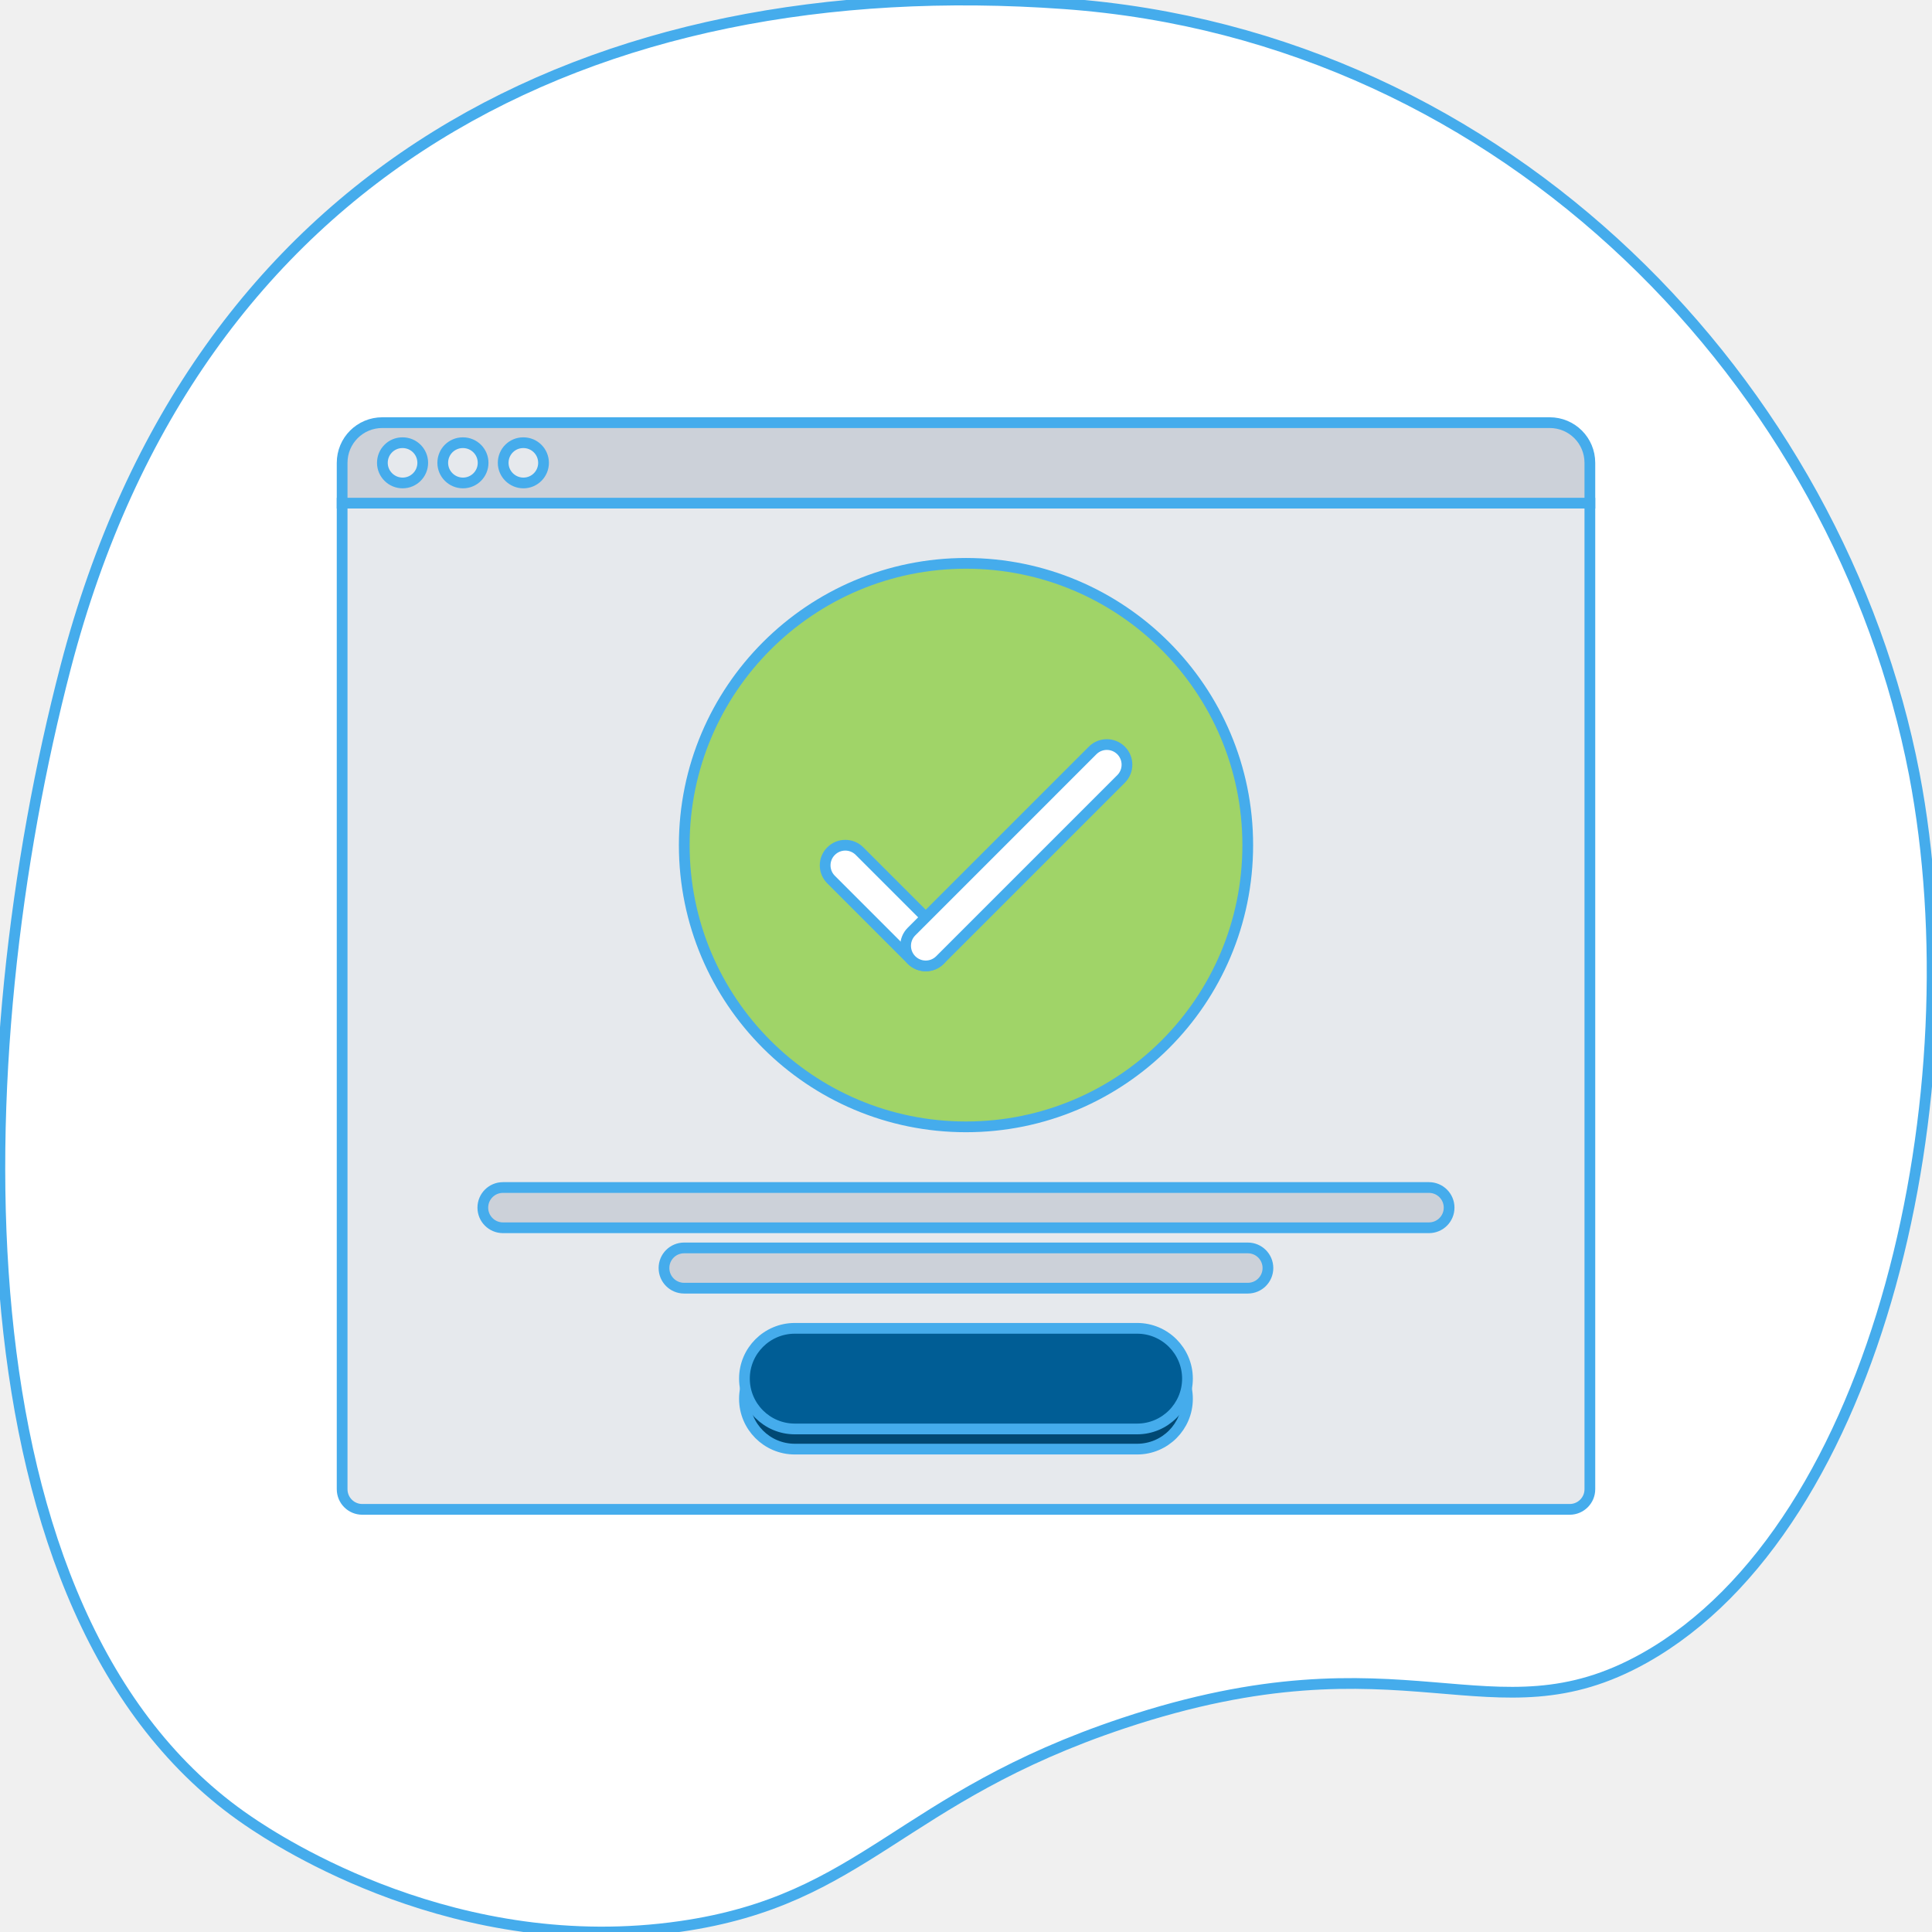
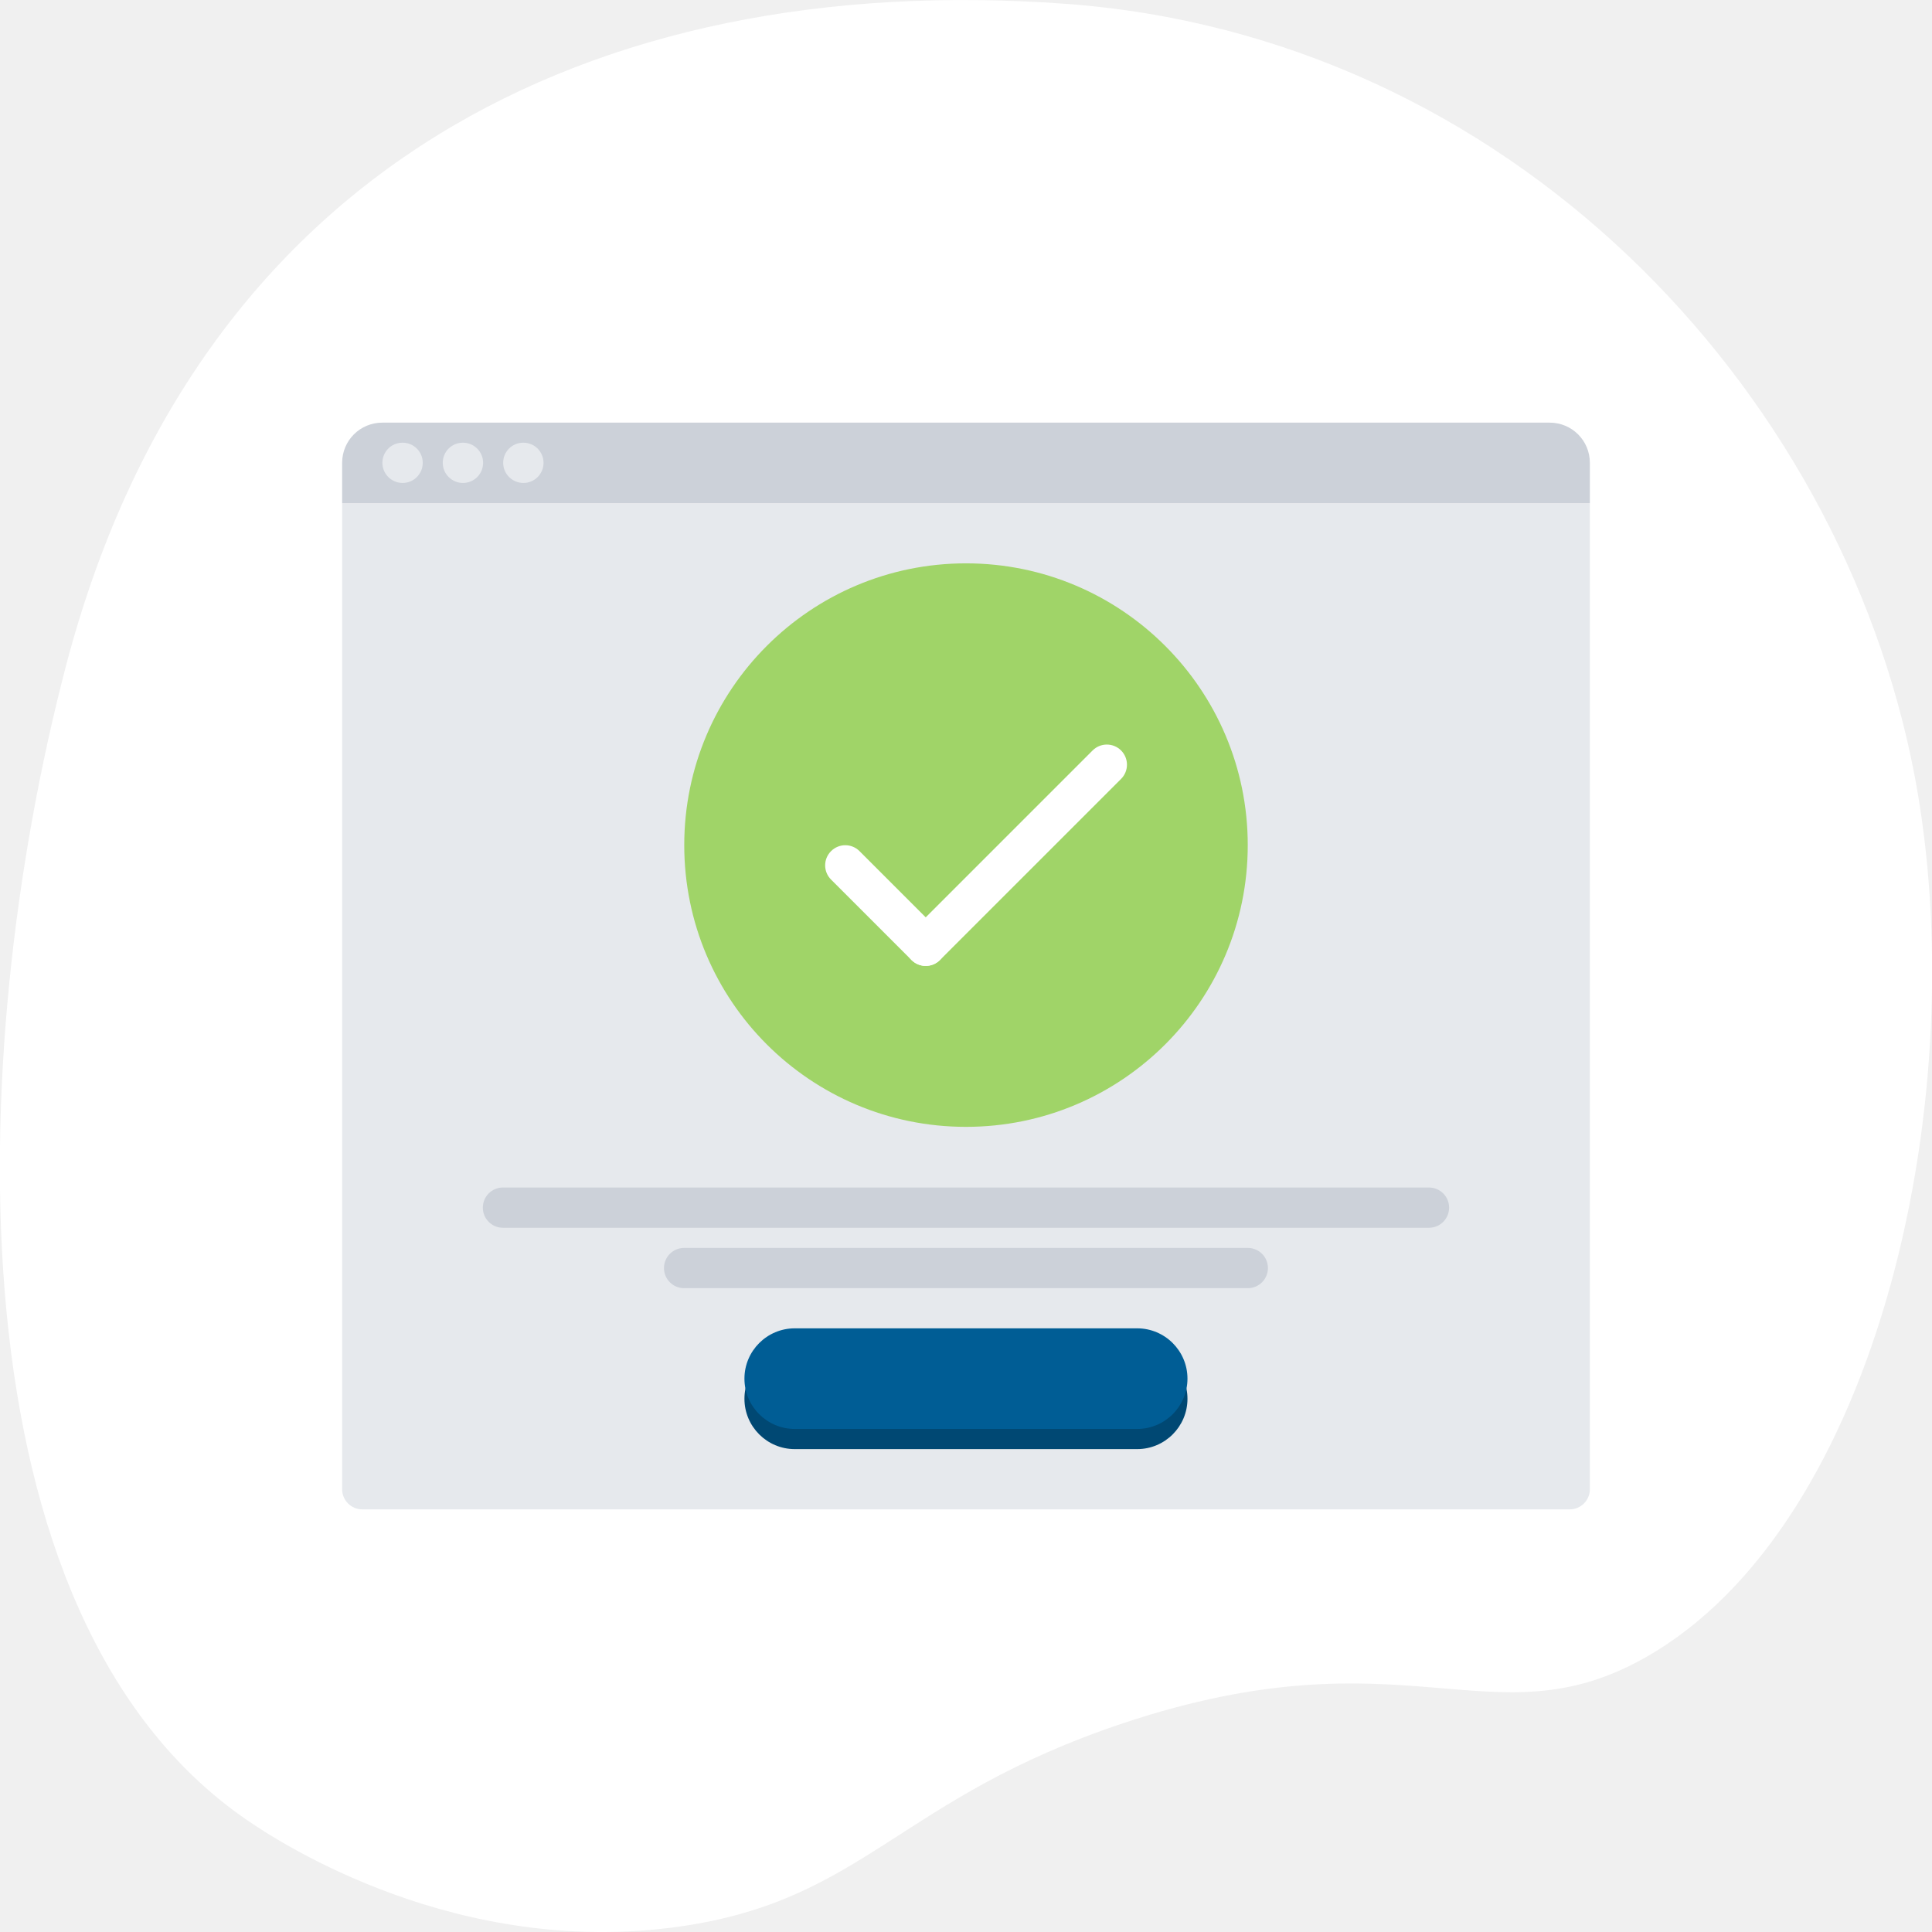
- <svg xmlns="http://www.w3.org/2000/svg" width="90" height="90" viewBox="0 0 90 90" fill="none" stroke="#45acec" stroke-width="0.5px">
+ <svg xmlns="http://www.w3.org/2000/svg" width="90" height="90" viewBox="0 0 90 90" fill="none">
  <g clip-path="url(#clip0_68_146)">
    <path d="M52.324 80.273C65.505 75.878 69.457 81.242 76.602 77.238C87.59 71.069 91.998 50.788 89.175 36.057C85.7 18.017 70.293 1.665 49.587 0.174C27.524 -1.414 9.11 7.899 3.062 31.063C-1.65 49.113 -2.4 75.301 11.542 84.81C13.051 85.844 21.314 91.24 31.705 89.739C40.293 88.499 41.878 83.755 52.324 80.273Z" fill="white" />
    <path d="M15.938 69.375C15.938 69.891 16.359 70.312 16.875 70.312H73.125C73.641 70.312 74.062 69.891 74.062 69.375V23.438H15.938V69.375Z" fill="#E6E9ED" />
    <path d="M74.062 21.562V23.438H15.938V21.562C15.938 20.523 16.772 19.688 17.812 19.688H72.188C73.228 19.688 74.062 20.523 74.062 21.562Z" fill="#CCD1D9" />
    <path d="M18.756 20.623H18.746C18.229 20.623 17.813 21.042 17.813 21.561C17.813 22.078 18.238 22.498 18.756 22.498C19.274 22.498 19.693 22.078 19.693 21.561C19.693 21.042 19.274 20.623 18.756 20.623Z" fill="#E6E9ED" />
    <path d="M21.567 20.623H21.558C21.039 20.623 20.625 21.042 20.625 21.561C20.625 22.078 21.049 22.498 21.567 22.498C22.086 22.498 22.505 22.078 22.505 21.561C22.505 21.042 22.086 20.623 21.567 20.623Z" fill="#E6E9ED" />
    <path d="M24.383 20.623H24.373C23.856 20.623 23.44 21.042 23.44 21.561C23.44 22.078 23.865 22.498 24.383 22.498C24.901 22.498 25.32 22.078 25.32 21.561C25.32 21.042 24.901 20.623 24.383 20.623Z" fill="#E6E9ED" />
    <path d="M45 26.243C52.247 26.243 58.125 32.123 58.125 39.368C58.125 46.625 52.247 52.493 45 52.493C37.753 52.493 31.875 46.625 31.875 39.368C31.875 32.123 37.753 26.243 45 26.243Z" fill="#A0D468" />
    <path d="M52.974 62.817H37.023C35.73 62.817 34.679 63.868 34.679 65.161C34.679 66.454 35.73 67.505 37.023 67.505H52.974C54.266 67.505 55.317 66.454 55.317 65.161C55.317 63.868 54.266 62.817 52.974 62.817Z" fill="#004873" />
    <path d="M66.567 57.194H23.429C22.911 57.194 22.492 56.775 22.492 56.257C22.492 55.738 22.911 55.319 23.429 55.319H66.567C67.086 55.319 67.505 55.738 67.505 56.257C67.505 56.775 67.086 57.194 66.567 57.194Z" fill="#CCD1D9" />
    <path d="M58.128 60.008H31.868C31.35 60.008 30.931 59.589 30.931 59.07C30.931 58.552 31.35 58.133 31.868 58.133H58.128C58.646 58.133 59.065 58.552 59.065 59.07C59.065 59.589 58.646 60.008 58.128 60.008Z" fill="#CCD1D9" />
    <path d="M43.124 44.996C42.884 44.996 42.644 44.904 42.461 44.721L38.714 40.974C38.347 40.608 38.347 40.015 38.714 39.649C39.081 39.282 39.673 39.282 40.04 39.649L43.787 43.396C44.153 43.762 44.153 44.355 43.787 44.721C43.604 44.904 43.364 44.996 43.124 44.996Z" fill="white" />
    <path d="M43.124 44.996C42.884 44.996 42.644 44.904 42.461 44.722C42.095 44.355 42.095 43.763 42.461 43.396L50.898 34.959C51.264 34.593 51.857 34.593 52.224 34.959C52.59 35.326 52.59 35.919 52.224 36.285L43.787 44.722C43.604 44.904 43.364 44.996 43.124 44.996Z" fill="white" />
    <path d="M52.974 61.879H37.023C35.73 61.879 34.679 62.93 34.679 64.222C34.679 65.515 35.73 66.566 37.023 66.566H52.974C54.266 66.566 55.317 65.515 55.317 64.222C55.317 62.93 54.266 61.879 52.974 61.879Z" fill="#005D95" />
  </g>
  <defs>
    <clipPath id="clip0_68_146">
      <rect width="90" height="90" fill="white" />
    </clipPath>
  </defs>
</svg>
